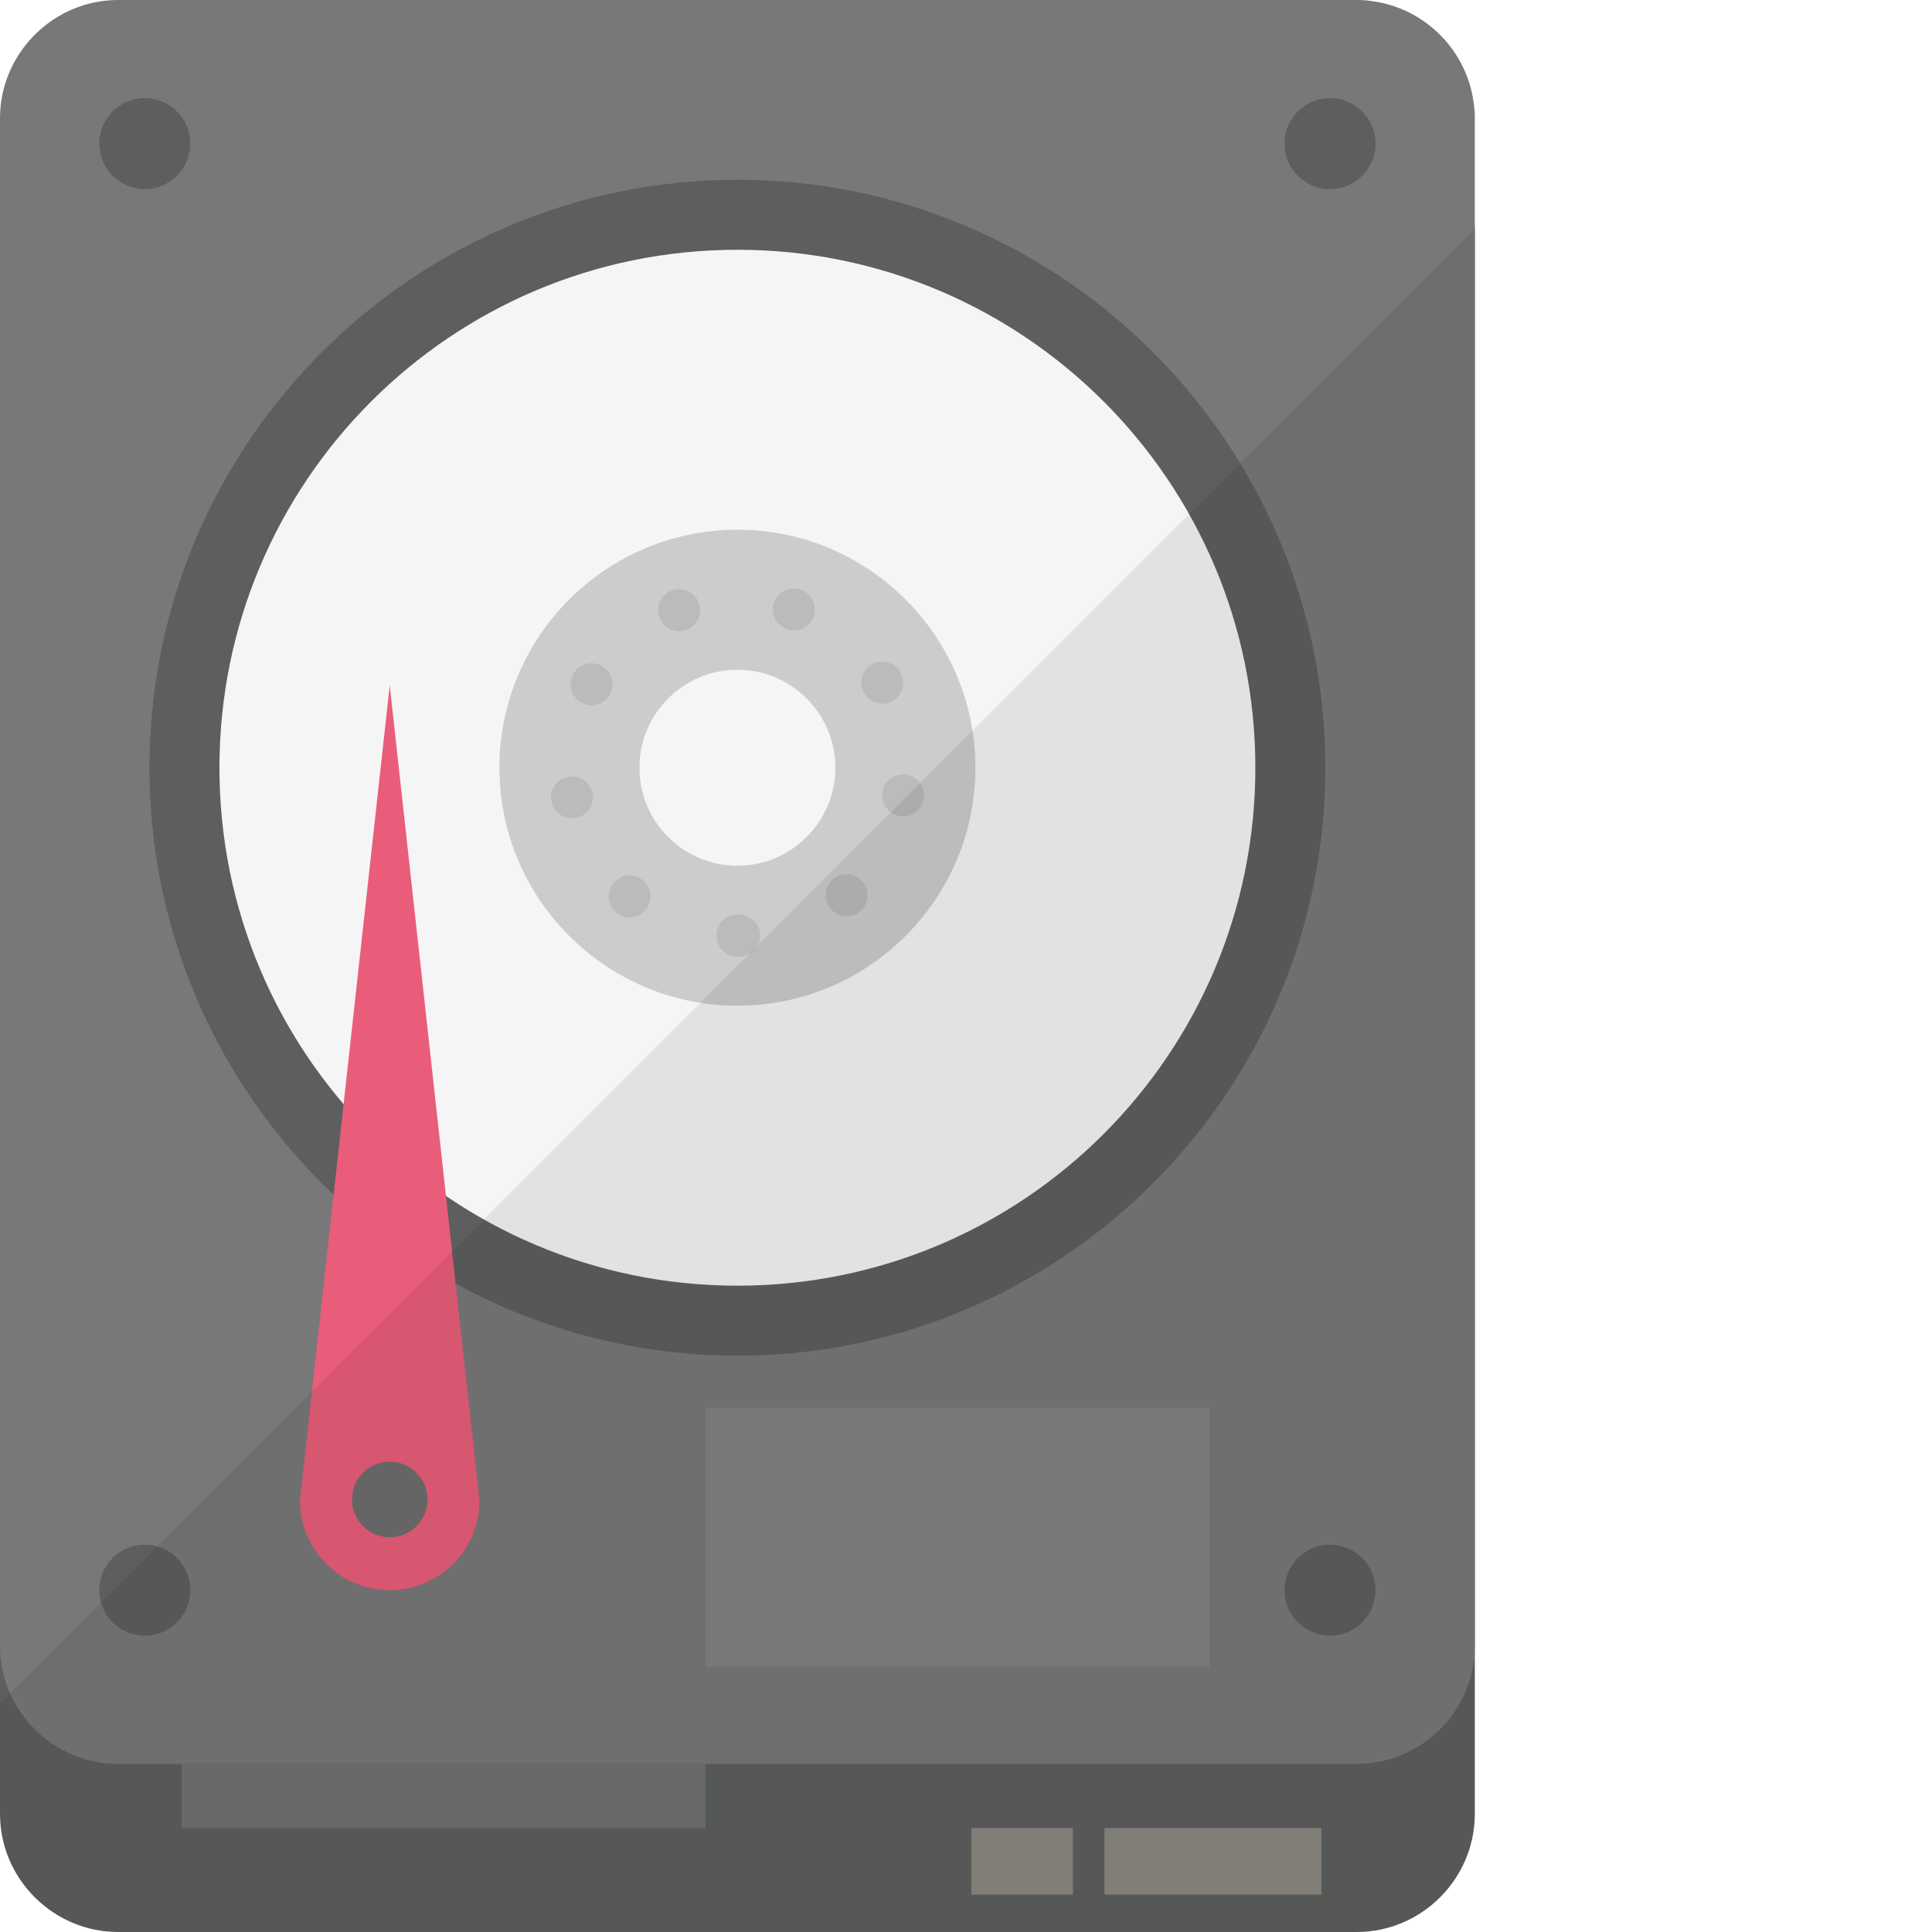
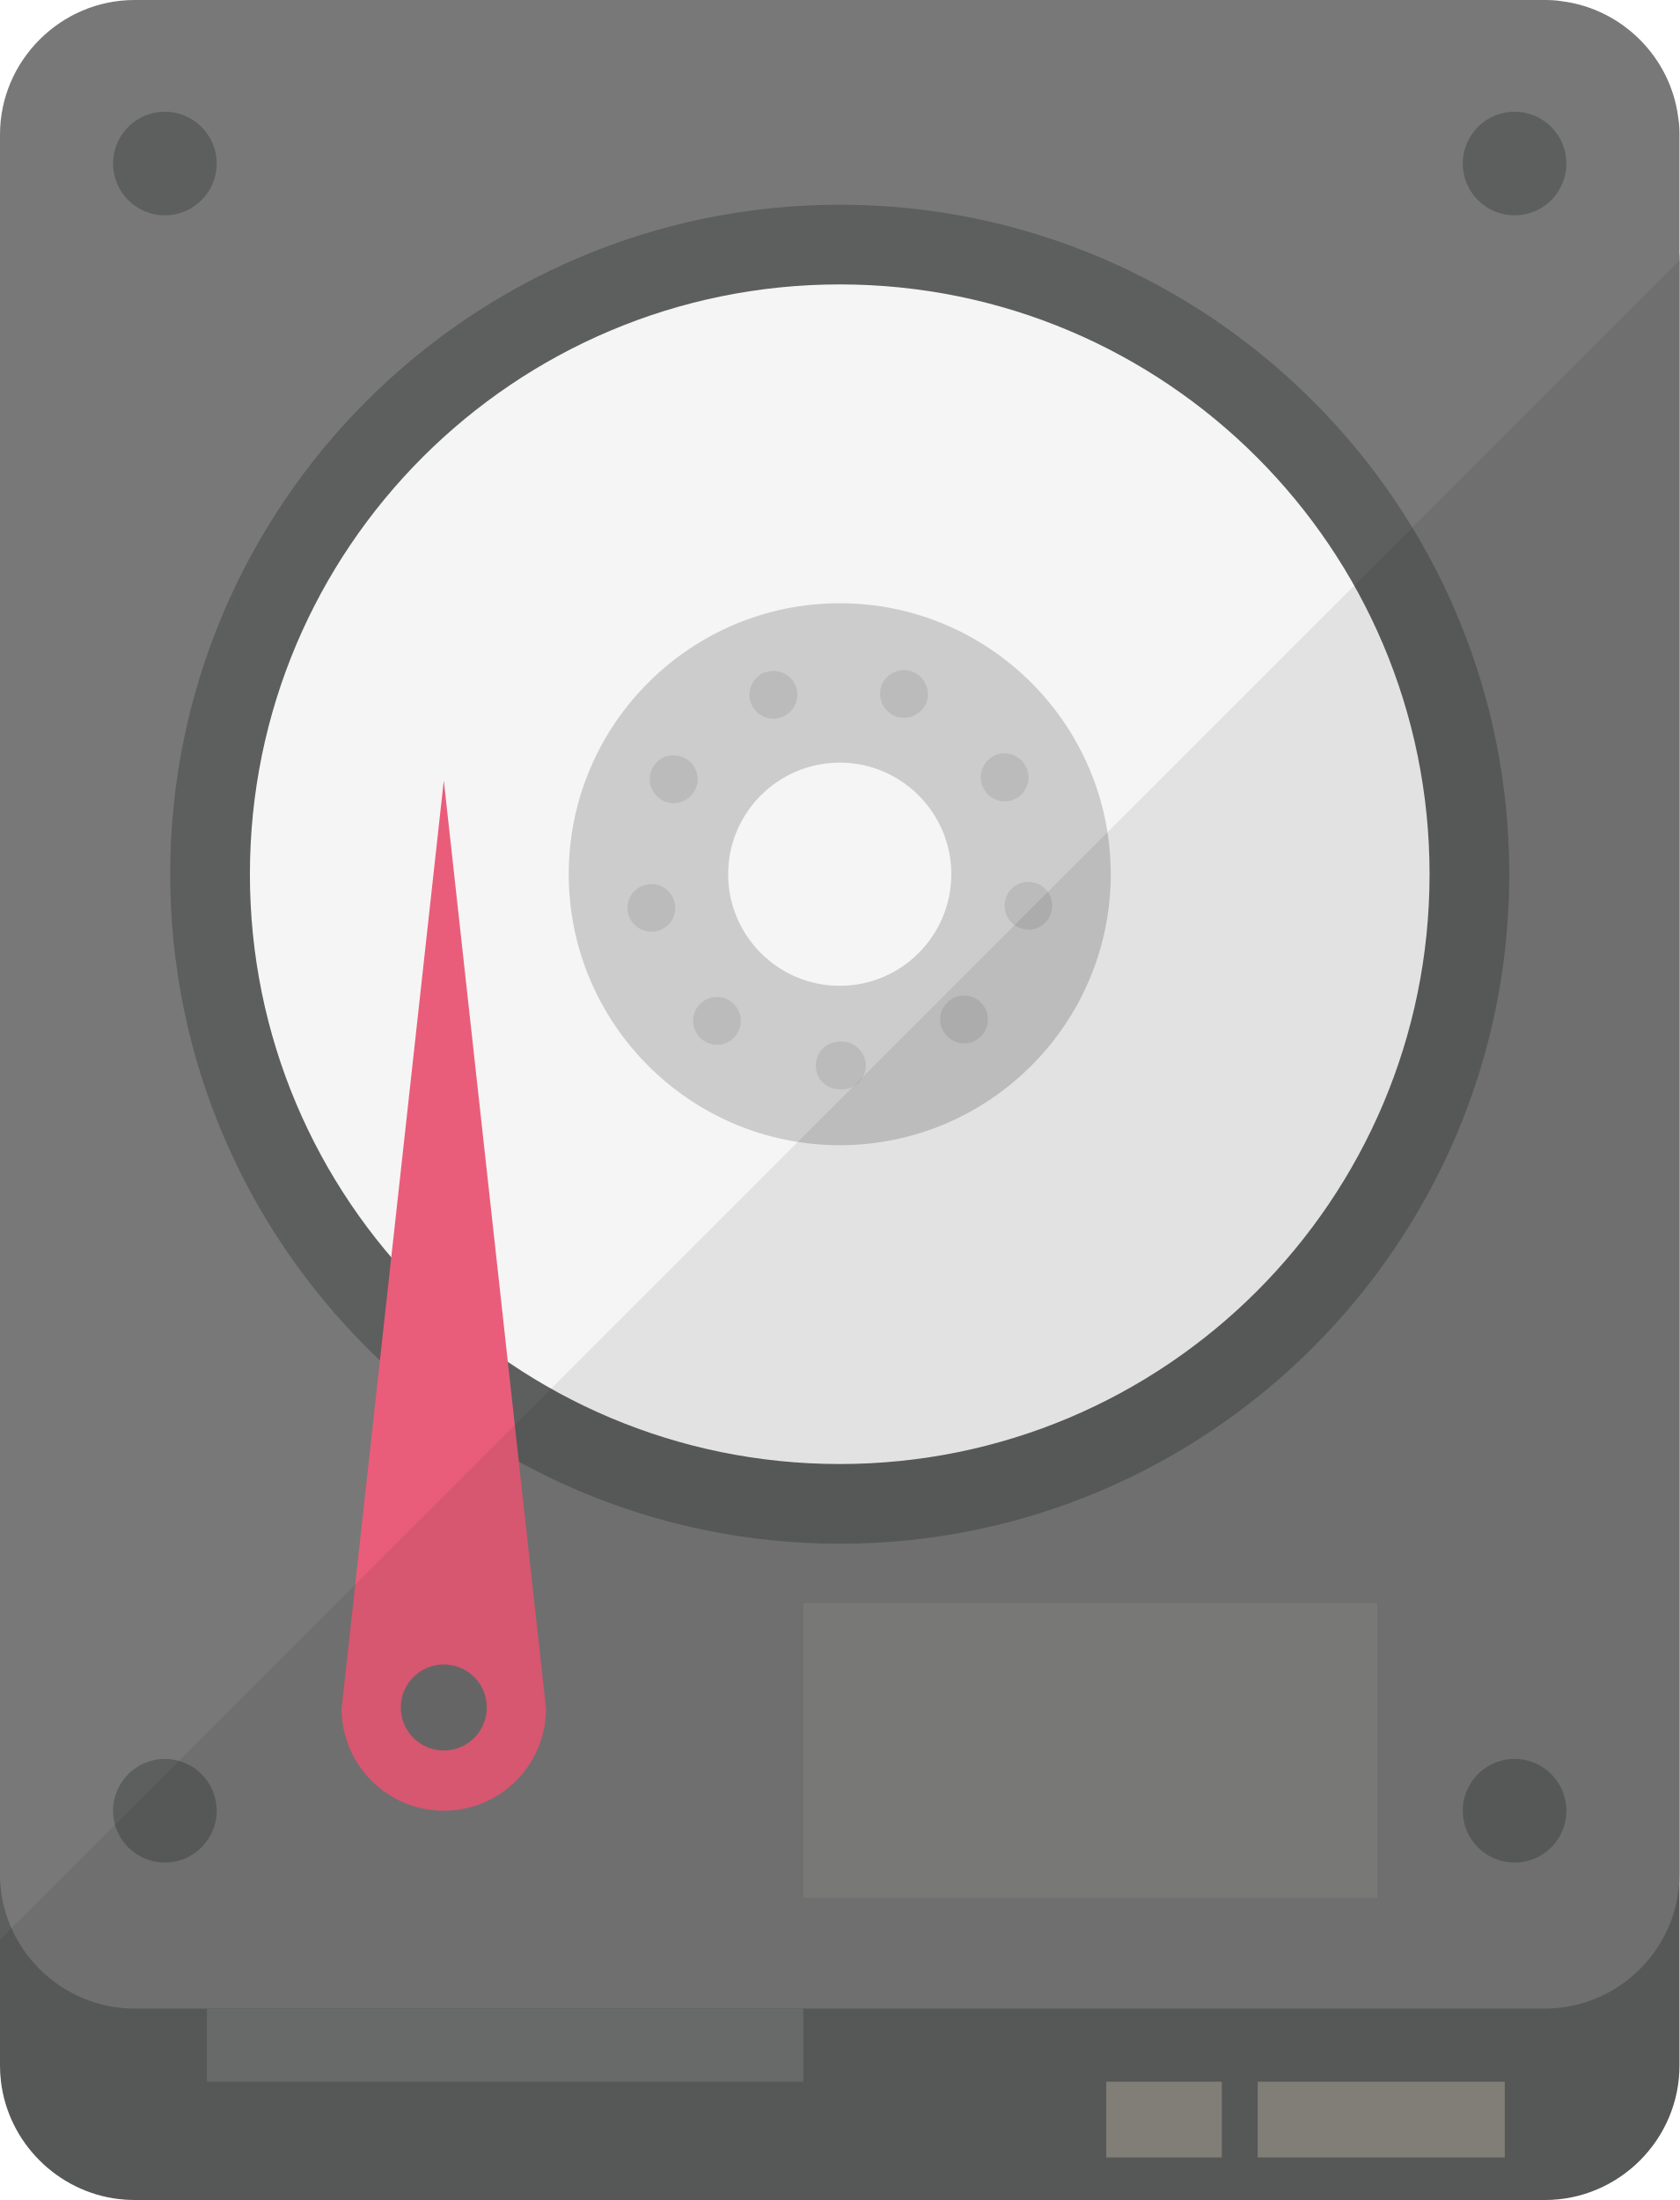
- <svg xmlns="http://www.w3.org/2000/svg" version="1.1" id="_x34_" viewBox="0 0 512 512" xml:space="preserve">
-   <g>
-     <g>
-       <path style="fill:#5D5E5E;" d="M390.839,60.991v419.691c0,17.266-14.126,31.318-31.318,31.318H31.318    c-1.271,0-2.467-0.075-3.737-0.224c-14.202-1.719-25.637-13.08-27.357-27.356C0.075,483.149,0,481.953,0,480.682V60.991    c0-16.145,12.407-16.443,28.179-16.443h334.482C378.432,44.548,390.839,44.847,390.839,60.991z" />
-       <path style="fill:#787878;" d="M390.839,31.318v404.891c0,17.191-14.126,31.243-31.318,31.243H31.318    C14.127,467.452,0,453.4,0,436.209V31.318C0,14.127,14.127,0,31.318,0h328.203c1.345,0,2.691,0.075,4.036,0.299    c13.977,1.794,25.189,13.005,26.983,26.983C390.764,28.627,390.839,29.973,390.839,31.318z" />
-       <path style="fill:#5D5E5E;" d="M195.42,359.268c-85.916,0-155.813-69.896-155.813-155.813    c0-85.915,69.896-155.813,155.813-155.813s155.813,69.898,155.813,155.813C351.232,289.372,281.336,359.268,195.42,359.268z" />
-       <circle style="fill:#F6F5F5;" cx="195.42" cy="203.455" r="137.264" />
-       <path style="fill:#CCCCCC;" d="M195.42,266.522c-34.776,0-63.067-28.291-63.067-63.067s28.291-63.067,63.067-63.067    s63.067,28.291,63.067,63.067S230.196,266.522,195.42,266.522z" />
-       <g style="opacity:0.2;">
-         <g>
-           <path style="fill:#787878;" d="M189.853,247.999c0-3.139,2.46-5.606,5.606-5.606l0,0l0,0l0,0c0.146,0,0.292,0,0.372,0l0,0      c3.066,0,5.606,2.467,5.679,5.533l0,0c0,3.066-2.467,5.533-5.533,5.606l0,0c-0.073,0-0.226,0-0.299,0l0,0      c-0.073,0-0.146,0-0.219,0l0,0l0,0l0,0C192.313,253.531,189.853,251.064,189.853,247.999z M163.313,241.874      c-2.387-2.022-2.686-5.533-0.745-7.854l0,0c2.015-2.387,5.533-2.686,7.847-0.671l0,0c2.394,1.949,2.693,5.46,0.672,7.774l0,0      c-1.044,1.35-2.613,2.022-4.256,2.022l0,0C165.634,243.145,164.364,242.692,163.313,241.874z M220.123,240.823      c-2.022-2.314-1.723-5.825,0.598-7.774l0,0c2.314-2.015,5.825-1.788,7.847,0.599l0,0c2.015,2.321,1.715,5.832-0.598,7.847l0,0      c-1.044,0.898-2.321,1.35-3.591,1.35l0,0C222.809,242.845,221.24,242.174,220.123,240.823z M146.123,212.276      c-0.599-3.066,1.496-5.905,4.489-6.431l0,0c2.985-0.599,5.898,1.423,6.423,4.482l0,0c0.598,2.993-1.416,5.905-4.482,6.431l0,0      c-0.299,0.073-0.672,0.073-0.971,0.073l0,0C148.963,216.831,146.576,214.962,146.123,212.276z M238.437,216.232      c-3.066-0.445-5.088-3.358-4.562-6.35l0,0c0.445-3.066,3.365-5.08,6.35-4.562l0,0c3.066,0.453,5.088,3.365,4.562,6.358l0,0      c-0.452,2.766-2.766,4.708-5.46,4.708l0,0C239.028,216.385,238.729,216.313,238.437,216.232z M154.05,186.188      c-2.693-1.569-3.664-4.934-2.095-7.628l0,0c1.496-2.686,4.934-3.584,7.62-2.015l0,0c2.62,1.496,3.591,4.934,2.022,7.547l0,0      c-1.051,1.796-2.92,2.839-4.861,2.839l0,0C155.839,186.933,154.868,186.714,154.05,186.188z M229.014,183.721L229.014,183.721      c-1.569-2.613-0.671-6.058,1.949-7.628l0,0c2.613-1.569,6.051-0.672,7.62,2.022l0,0c1.569,2.613,0.672,6.051-1.942,7.62l0,0      c-0.898,0.525-1.869,0.752-2.839,0.752l0,0C231.853,186.488,230.065,185.517,229.014,183.721z M174.751,163.612      c-1.044-2.839,0.372-6.051,3.292-7.175l0,0c0,0,0,0,0,0.08l0,0c2.839-1.124,6.051,0.372,7.175,3.212l0,0      c1.044,2.912-0.453,6.131-3.292,7.175l0,0c-0.672,0.226-1.343,0.372-1.942,0.372l0,0      C177.744,167.276,175.576,165.86,174.751,163.612z M208.459,166.751h0.08c-2.92-1.044-4.416-4.183-3.445-7.095l0,0      c1.051-2.92,4.263-4.416,7.182-3.365l0,0l0,0l0,0c2.839,1.044,4.328,4.182,3.358,7.102l0,0      c-0.818,2.241-2.985,3.657-5.307,3.657l0,0C209.729,167.05,209.13,166.977,208.459,166.751z" />
+ <svg xmlns="http://www.w3.org/2000/svg" version="1.1" id="_x34_" viewBox="0 0 390.839 512" xml:space="preserve" width="390.839" height="512">
+   <defs id="defs55" />
+   <g id="g50">
+     <g id="g46">
+       <path style="fill:#5d5e5e" d="m 390.839,60.991 v 419.691 c 0,17.266 -14.126,31.318 -31.318,31.318 H 31.318 c -1.271,0 -2.467,-0.075 -3.737,-0.224 C 13.379,510.057 1.944,498.696 0.224,484.42 0.075,483.149 0,481.953 0,480.682 V 60.991 C 0,44.846 12.407,44.548 28.179,44.548 h 334.482 c 15.771,0 28.178,0.299 28.178,16.443 z" id="path2" />
+       <path style="fill:#787878" d="m 390.839,31.318 v 404.891 c 0,17.191 -14.126,31.243 -31.318,31.243 H 31.318 C 14.127,467.452 0,453.4 0,436.209 V 31.318 C 0,14.127 14.127,0 31.318,0 h 328.203 c 1.345,0 2.691,0.075 4.036,0.299 13.977,1.794 25.189,13.005 26.983,26.983 0.224,1.345 0.299,2.691 0.299,4.036 z" id="path4" />
+       <path style="fill:#5d5e5e" d="m 195.42,359.268 c -85.916,0 -155.813,-69.896 -155.813,-155.813 0,-85.915 69.896,-155.813 155.813,-155.813 85.917,0 155.813,69.898 155.813,155.813 -10e-4,85.917 -69.897,155.813 -155.813,155.813 z" id="path6" />
+       <circle style="fill:#f6f5f5" cx="195.42" cy="203.455" r="137.264" id="circle8" />
+       <path style="fill:#cccccc" d="m 195.42,266.522 c -34.776,0 -63.067,-28.291 -63.067,-63.067 0,-34.776 28.291,-63.067 63.067,-63.067 34.776,0 63.067,28.291 63.067,63.067 0,34.776 -28.291,63.067 -63.067,63.067 z" id="path10" />
+       <g style="opacity:0.2" id="g16">
+         <g id="g14">
+           <path style="fill:#787878" d="m 189.853,247.999 c 0,-3.139 2.46,-5.606 5.606,-5.606 v 0 0 0 c 0.146,0 0.292,0 0.372,0 v 0 c 3.066,0 5.606,2.467 5.679,5.533 v 0 c 0,3.066 -2.467,5.533 -5.533,5.606 v 0 c -0.073,0 -0.226,0 -0.299,0 v 0 c -0.073,0 -0.146,0 -0.219,0 v 0 0 0 c -3.146,-0.001 -5.606,-2.468 -5.606,-5.533 z m -26.54,-6.125 c -2.387,-2.022 -2.686,-5.533 -0.745,-7.854 v 0 c 2.015,-2.387 5.533,-2.686 7.847,-0.671 v 0 c 2.394,1.949 2.693,5.46 0.672,7.774 v 0 c -1.044,1.35 -2.613,2.022 -4.256,2.022 v 0 c -1.197,0 -2.467,-0.453 -3.518,-1.271 z m 56.81,-1.051 c -2.022,-2.314 -1.723,-5.825 0.598,-7.774 v 0 c 2.314,-2.015 5.825,-1.788 7.847,0.599 v 0 c 2.015,2.321 1.715,5.832 -0.598,7.847 v 0 c -1.044,0.898 -2.321,1.35 -3.591,1.35 v 0 c -1.57,0 -3.139,-0.671 -4.256,-2.022 z m -74,-28.547 c -0.599,-3.066 1.496,-5.905 4.489,-6.431 v 0 c 2.985,-0.599 5.898,1.423 6.423,4.482 v 0 c 0.598,2.993 -1.416,5.905 -4.482,6.431 v 0 c -0.299,0.073 -0.672,0.073 -0.971,0.073 v 0 c -2.619,0 -5.006,-1.869 -5.459,-4.555 z m 92.314,3.956 c -3.066,-0.445 -5.088,-3.358 -4.562,-6.35 v 0 c 0.445,-3.066 3.365,-5.08 6.35,-4.562 v 0 c 3.066,0.453 5.088,3.365 4.562,6.358 v 0 c -0.452,2.766 -2.766,4.708 -5.46,4.708 v 0 c -0.299,-0.001 -0.598,-0.073 -0.89,-0.154 z M 154.05,186.188 c -2.693,-1.569 -3.664,-4.934 -2.095,-7.628 v 0 c 1.496,-2.686 4.934,-3.584 7.62,-2.015 v 0 c 2.62,1.496 3.591,4.934 2.022,7.547 v 0 c -1.051,1.796 -2.92,2.839 -4.861,2.839 v 0 c -0.897,0.002 -1.868,-0.217 -2.686,-0.743 z m 74.964,-2.467 v 0 c -1.569,-2.613 -0.671,-6.058 1.949,-7.628 v 0 c 2.613,-1.569 6.051,-0.672 7.62,2.022 v 0 c 1.569,2.613 0.672,6.051 -1.942,7.62 v 0 c -0.898,0.525 -1.869,0.752 -2.839,0.752 v 0 c -1.949,0.001 -3.737,-0.97 -4.788,-2.766 z m -54.263,-20.109 c -1.044,-2.839 0.372,-6.051 3.292,-7.175 v 0 c 0,0 0,0 0,0.08 v 0 c 2.839,-1.124 6.051,0.372 7.175,3.212 v 0 c 1.044,2.912 -0.453,6.131 -3.292,7.175 v 0 c -0.672,0.226 -1.343,0.372 -1.942,0.372 v 0 c -2.24,0 -4.408,-1.416 -5.233,-3.664 z m 33.708,3.139 h 0.08 c -2.92,-1.044 -4.416,-4.183 -3.445,-7.095 v 0 c 1.051,-2.92 4.263,-4.416 7.182,-3.365 v 0 0 0 c 2.839,1.044 4.328,4.182 3.358,7.102 v 0 c -0.818,2.241 -2.985,3.657 -5.307,3.657 v 0 c -0.598,0 -1.197,-0.073 -1.868,-0.299 z" id="path12" />
        </g>
      </g>
-       <path style="fill:#F6F5F5;" d="M195.42,229.424c-14.318,0-25.969-11.649-25.969-25.969s11.651-25.969,25.969-25.969    s25.969,11.649,25.969,25.969S209.737,229.424,195.42,229.424z" />
-       <g>
-         <circle style="fill:#5D5E5E;" cx="38.37" cy="38.059" r="12.057" />
-         <circle style="fill:#5D5E5E;" cx="352.469" cy="38.059" r="12.057" />
-         <g>
-           <circle style="fill:#5D5E5E;" cx="38.37" cy="421.408" r="12.057" />
-           <circle style="fill:#5D5E5E;" cx="352.469" cy="421.408" r="12.057" />
+       <path style="fill:#f6f5f5" d="m 195.42,229.424 c -14.318,0 -25.969,-11.649 -25.969,-25.969 0,-14.32 11.651,-25.969 25.969,-25.969 14.318,0 25.969,11.649 25.969,25.969 0,14.32 -11.652,25.969 -25.969,25.969 z" id="path18" />
+       <g id="g30">
+         <circle style="fill:#5d5e5e" cx="38.37" cy="38.059" r="12.057" id="circle20" />
+         <circle style="fill:#5d5e5e" cx="352.469" cy="38.059" r="12.057" id="circle22" />
+         <g id="g28">
+           <circle style="fill:#5d5e5e" cx="38.37" cy="421.408" r="12.057" id="circle24" />
+           <circle style="fill:#5d5e5e" cx="352.469" cy="421.408" r="12.057" id="circle26" />
        </g>
      </g>
-       <rect x="48.147" y="467.471" style="fill:#717373;" width="138.809" height="17.003" />
-       <rect x="257.443" y="484.474" style="opacity:0.3;fill:#FDEED2;" width="26.896" height="17.622" />
-       <rect x="292.687" y="484.474" style="opacity:0.3;fill:#FDEED2;" width="57.502" height="17.622" />
-       <rect x="186.957" y="373.072" style="opacity:0.1;fill:#DCECCC;" width="133.554" height="68.632" />
-       <g>
-         <path style="fill:#E95D7A;" d="M103.28,181.625L79.491,397.617l0,0c0,13.139,10.651,23.79,23.789,23.79     c13.141,0,23.792-10.651,23.792-23.79l0,0L103.28,181.625z" />
-         <circle style="fill:#6F6E6E;" cx="103.282" cy="397.376" r="10.011" />
+       <rect x="48.147" y="467.471" style="fill:#717373" width="138.809" height="17.003" id="rect32" />
+       <rect x="257.443" y="484.474" style="opacity:0.3;fill:#fdeed2" width="26.896" height="17.622" id="rect34" />
+       <rect x="292.687" y="484.474" style="opacity:0.3;fill:#fdeed2" width="57.502" height="17.622" id="rect36" />
+       <rect x="186.957" y="373.072" style="opacity:0.1;fill:#dceccc" width="133.554" height="68.632" id="rect38" />
+       <g id="g44">
+         <path style="fill:#e95d7a" d="M 103.28,181.625 79.491,397.617 v 0 c 0,13.139 10.651,23.79 23.789,23.79 13.141,0 23.792,-10.651 23.792,-23.79 v 0 z" id="path40" />
+         <circle style="fill:#6f6e6e" cx="103.282" cy="397.376" r="10.011" id="circle42" />
      </g>
    </g>
-     <path style="opacity:0.08;fill:#040000;" d="M0,451.419v29.263c0,1.271,0.075,2.467,0.224,3.737   c1.719,14.276,13.155,25.637,27.357,27.356c1.271,0.15,2.467,0.224,3.737,0.224h328.203c17.192,0,31.318-14.052,31.318-31.318   v-44.473V60.991V60.58L0,451.419z" />
+     <path style="opacity:0.08;fill:#040000" d="m 0,451.419 v 29.263 c 0,1.271 0.075,2.467 0.224,3.737 1.719,14.276 13.155,25.637 27.357,27.356 1.271,0.15 2.467,0.224 3.737,0.224 h 328.203 c 17.192,0 31.318,-14.052 31.318,-31.318 V 436.208 60.991 60.58 Z" id="path48" />
  </g>
</svg>
